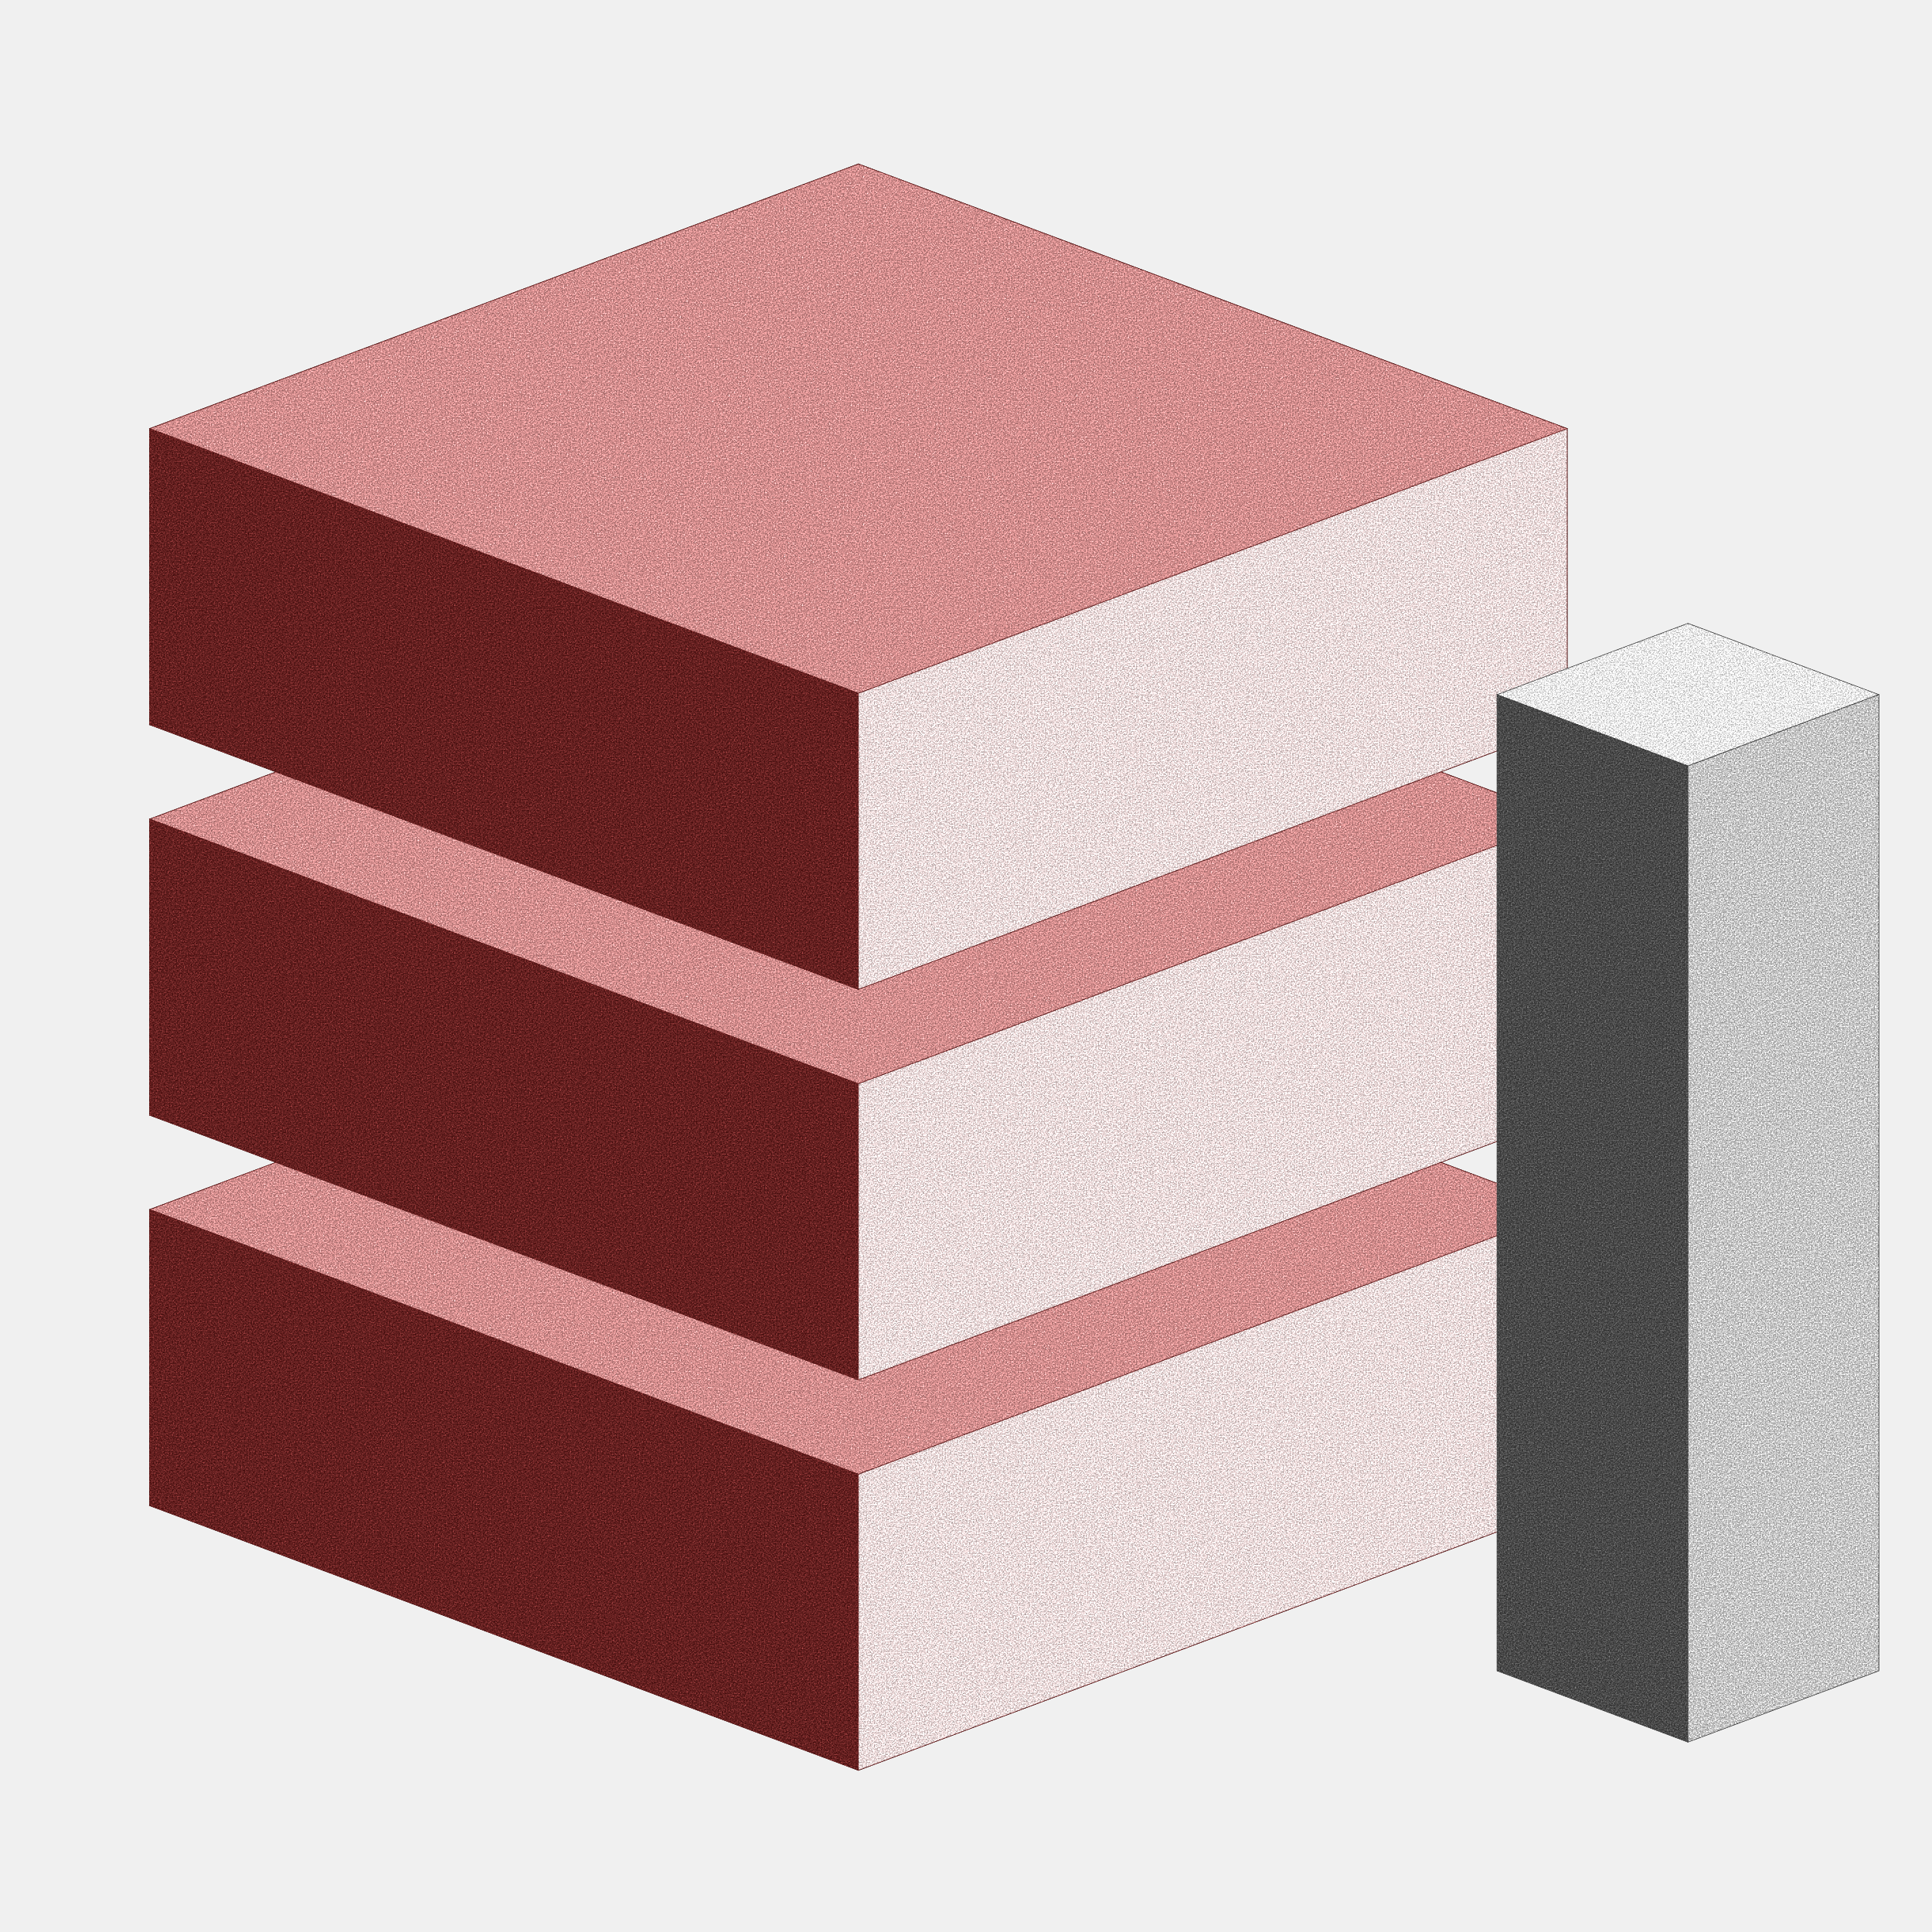
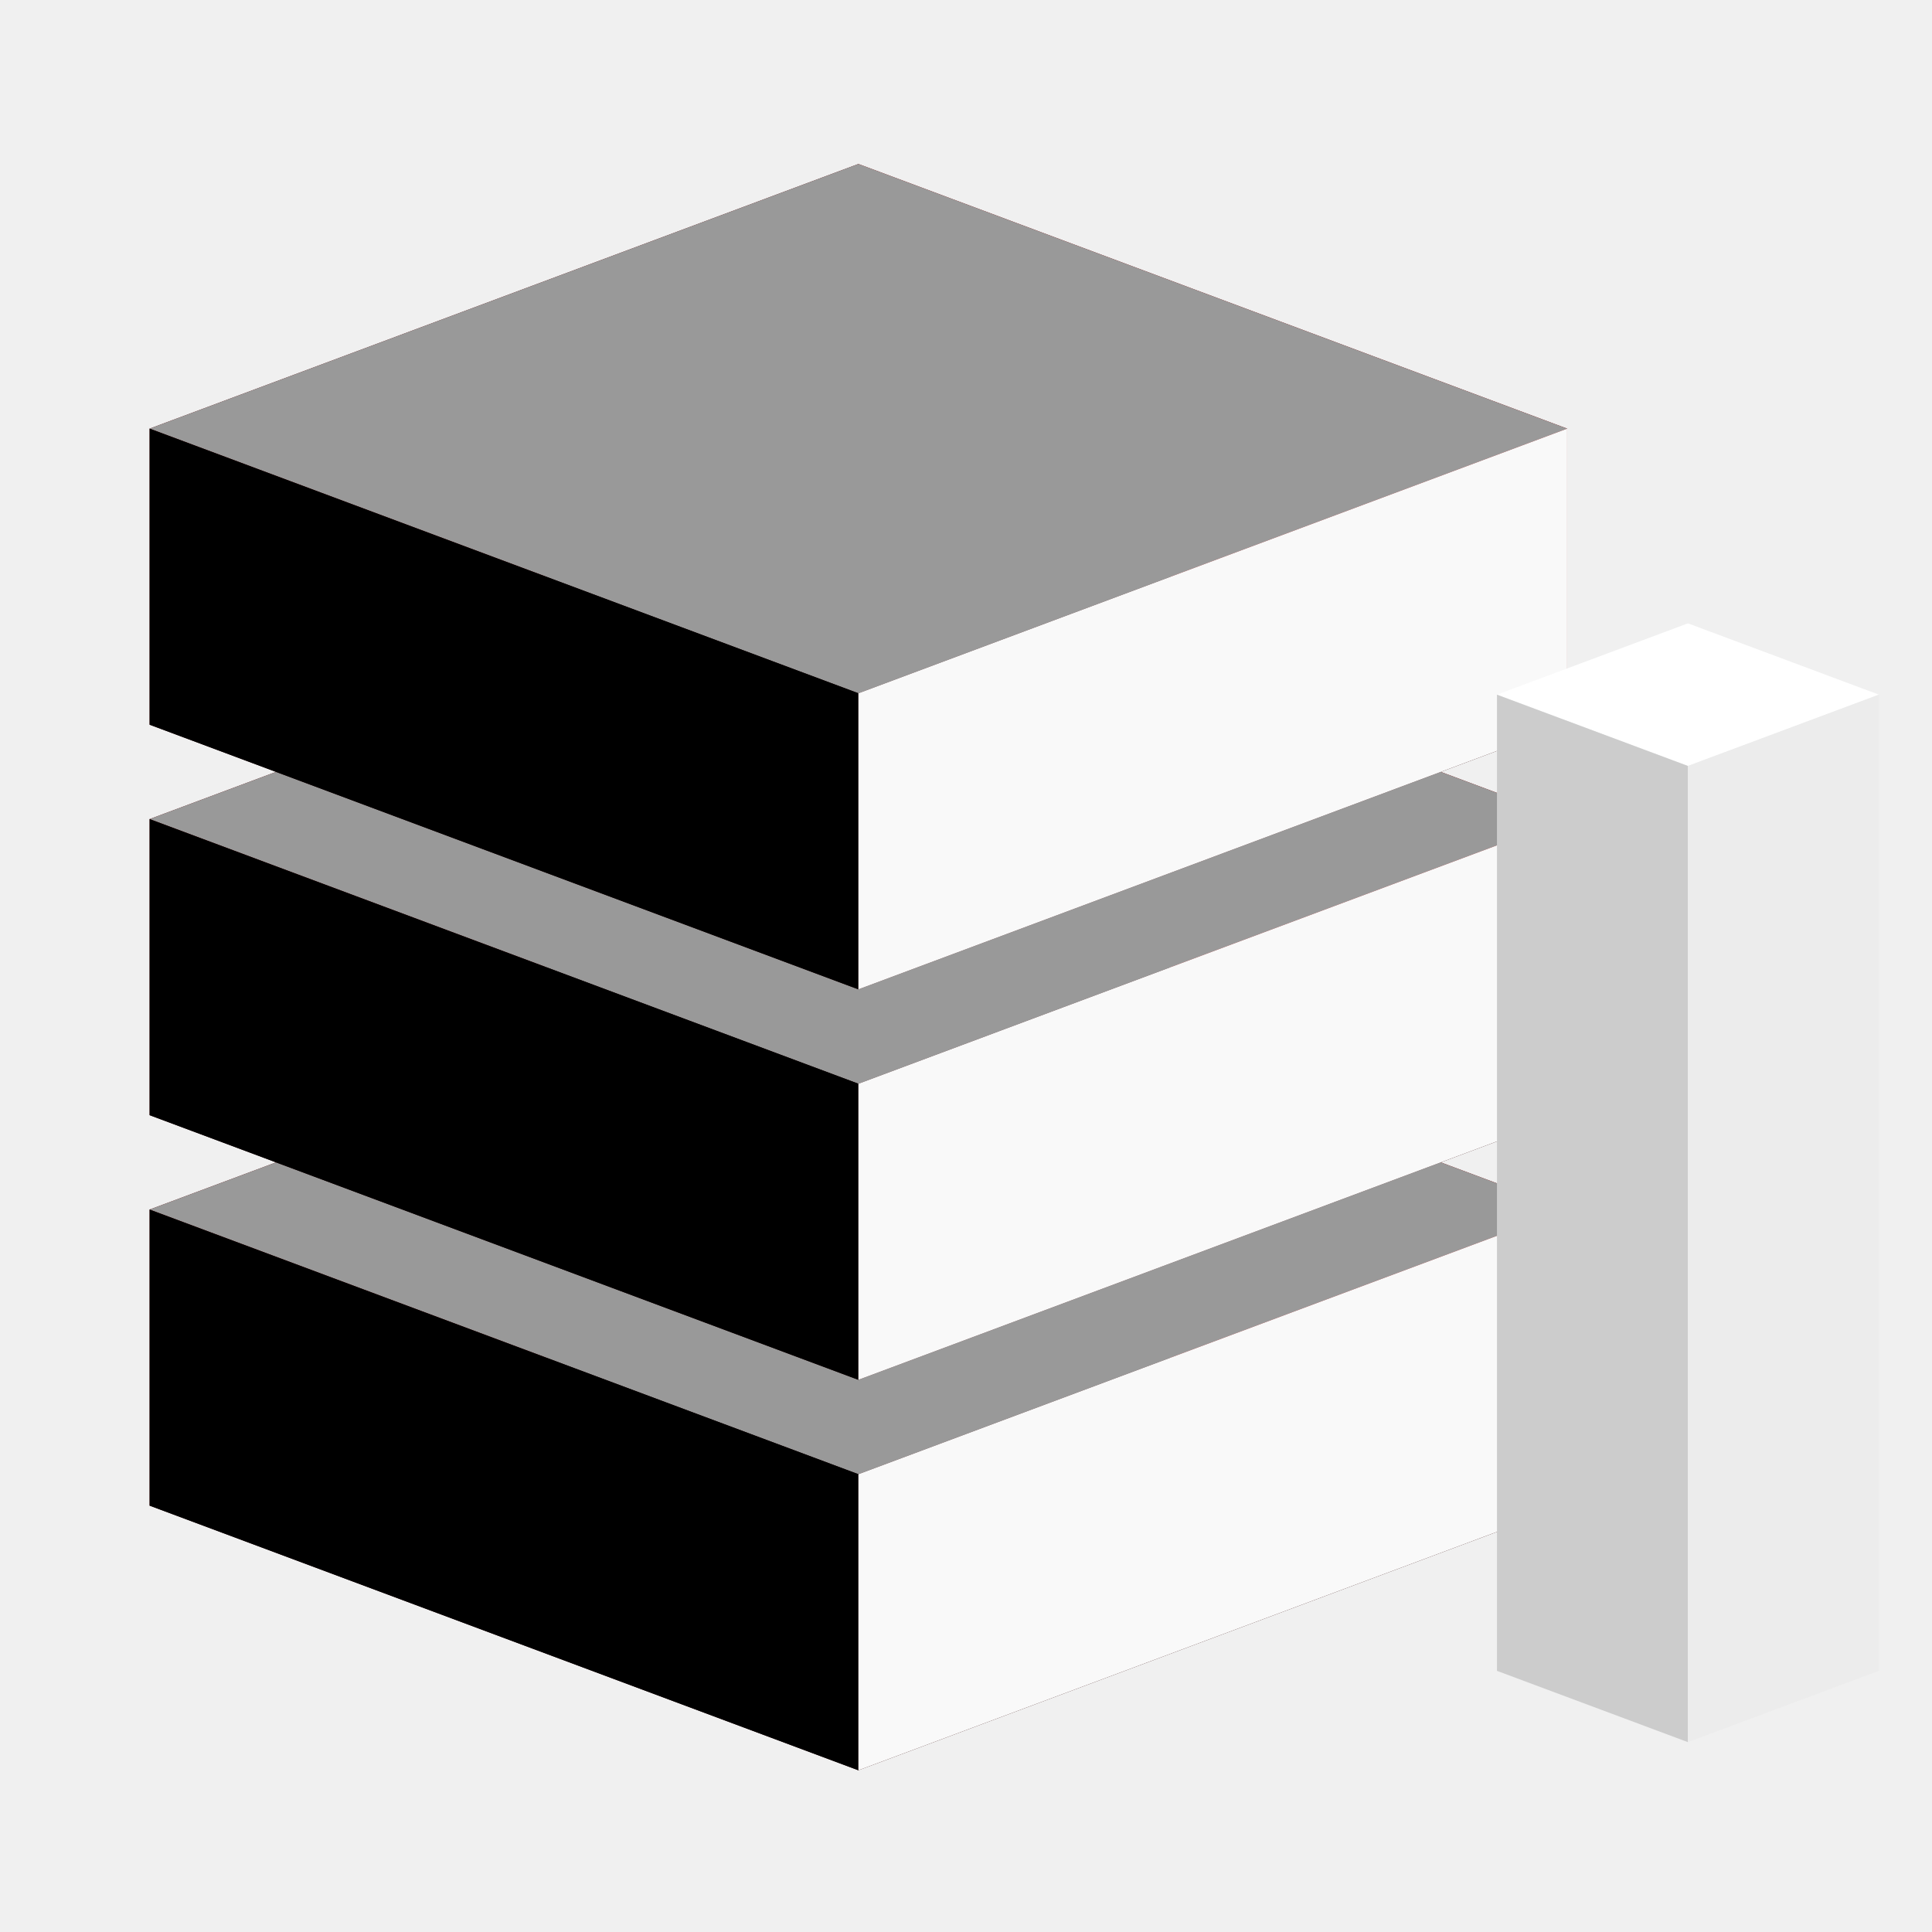
<svg xmlns="http://www.w3.org/2000/svg" version="1.1" id="svg815" width="1920" height="1920" viewBox="0 0 1920 1920">
  <defs id="defs819">
    <filter style="color-interpolation-filters:sRGB;" id="filter1020">
      <feTurbulence type="fractalNoise" numOctaves="3" baseFrequency="1" seed="0" result="result0" id="feTurbulence1010" />
      <feColorMatrix result="result4" values="0" type="saturate" id="feColorMatrix1012" />
      <feComposite in="SourceGraphic" in2="result4" operator="arithmetic" k1="1.25" k2="0.5" k3="0.5" result="result2" id="feComposite1014" />
      <feBlend result="result5" mode="normal" in="result2" in2="SourceGraphic" id="feBlend1016" />
      <feComposite in="result5" in2="SourceGraphic" operator="in" result="result3" id="feComposite1018" />
    </filter>
    <filter style="color-interpolation-filters:sRGB;" id="filter1032">
      <feTurbulence type="fractalNoise" numOctaves="3" baseFrequency="1" seed="0" result="result0" id="feTurbulence1022" />
      <feColorMatrix result="result4" values="0" type="saturate" id="feColorMatrix1024" />
      <feComposite in="SourceGraphic" in2="result4" operator="arithmetic" k1="1.25" k2="0.5" k3="0.5" result="result2" id="feComposite1026" />
      <feBlend result="result5" mode="normal" in="result2" in2="SourceGraphic" id="feBlend1028" />
      <feComposite in="result5" in2="SourceGraphic" operator="in" result="result3" id="feComposite1030" />
    </filter>
    <filter style="color-interpolation-filters:sRGB;" id="filter1044">
      <feTurbulence type="fractalNoise" numOctaves="3" baseFrequency="1" seed="0" result="result0" id="feTurbulence1034" />
      <feColorMatrix result="result4" values="0" type="saturate" id="feColorMatrix1036" />
      <feComposite in="SourceGraphic" in2="result4" operator="arithmetic" k1="1.25" k2="0.5" k3="0.5" result="result2" id="feComposite1038" />
      <feBlend result="result5" mode="normal" in="result2" in2="SourceGraphic" id="feBlend1040" />
      <feComposite in="result5" in2="SourceGraphic" operator="in" result="result3" id="feComposite1042" />
    </filter>
    <filter style="color-interpolation-filters:sRGB;" id="filter1056">
      <feTurbulence type="fractalNoise" numOctaves="3" baseFrequency="1" seed="0" result="result0" id="feTurbulence1046" />
      <feColorMatrix result="result4" values="0" type="saturate" id="feColorMatrix1048" />
      <feComposite in="SourceGraphic" in2="result4" operator="arithmetic" k1="1.25" k2="0.5" k3="0.5" result="result2" id="feComposite1050" />
      <feBlend result="result5" mode="normal" in="result2" in2="SourceGraphic" id="feBlend1052" />
      <feComposite in="result5" in2="SourceGraphic" operator="in" result="result3" id="feComposite1054" />
    </filter>
  </defs>
-   <g id="g912" transform="matrix(1.349787,0,0,1.349787,-296.7768,-392.8797)" style="stroke:#550000;stroke-width:0.5;stroke-miterlimit:4;stroke-dasharray:none;stroke-opacity:1;filter:url(#filter1032)">
-     <g transform="matrix(0.7565364,0,0,0.7565364,207.4005,244.2244)" id="g847" style="stroke:#550000;stroke-width:0.661;stroke-miterlimit:4;stroke-dasharray:none;stroke-opacity:1">
-       <path style="opacity:1;fill:#2b0000;fill-opacity:1;stroke:#550000;stroke-width:0.661;stroke-miterlimit:4;stroke-dasharray:none;stroke-opacity:1" d="m 162.089,1527.2 689.787,-257.562 689.786,257.562 -689.787,257.562 z" id="rect828" />
-       <path style="opacity:1;fill:#550000;fill-opacity:1;stroke:#550000;stroke-width:0.661;stroke-miterlimit:4;stroke-dasharray:none;stroke-opacity:1" d="M 162.089,1239.05 851.875,981.488 v 288.149 l -689.787,257.562 z" id="path837" />
-       <path style="opacity:1;fill:#800000;fill-opacity:1;stroke:#550000;stroke-width:0.661;stroke-miterlimit:4;stroke-dasharray:none;stroke-opacity:1" d="M 851.875,1269.637 V 981.488 l 689.786,257.562 v 288.149 z" id="path839" />
-       <path id="path831" d="M 162.089,1239.05 851.875,981.488 1541.661,1239.05 851.875,1496.613 Z" style="opacity:1;fill:#de8787;fill-opacity:1;stroke:#550000;stroke-width:0.661;stroke-miterlimit:4;stroke-dasharray:none;stroke-opacity:1" />
-       <path style="opacity:1;fill:#550000;fill-opacity:1;stroke:#550000;stroke-width:0.661;stroke-miterlimit:4;stroke-dasharray:none;stroke-opacity:1" d="m 162.089,1239.05 v 288.149 l 689.786,257.562 v -288.149 z" id="path833" />
-       <path style="opacity:1;fill:#ffe8e8;fill-opacity:1;stroke:#550000;stroke-width:0.661;stroke-miterlimit:4;stroke-dasharray:none;stroke-opacity:1" d="M 851.875,1784.762 1541.661,1527.2 V 1239.05 L 851.875,1496.613 Z" id="path835" />
+   <g id="g912" transform="matrix(1.349787,0,0,1.349787,-296.7768,-392.8797)" style="stroke:none;stroke-width:0.5;stroke-miterlimit:4;stroke-dasharray:none;stroke-opacity:1">
+     <g transform="matrix(0.7565364,0,0,0.7565364,207.4005,244.2244)" id="g847" style="stroke:none;stroke-width:0.661;stroke-miterlimit:4;stroke-dasharray:none;stroke-opacity:1">
+       <path style="opacity:1;fill:#2b0000;fill-opacity:1;stroke:none;stroke-width:0.661;stroke-miterlimit:4;stroke-dasharray:none;stroke-opacity:1" d="m 162.089,1527.2 689.787,-257.562 689.786,257.562 -689.787,257.562 z" id="rect828" />
+       <path style="opacity:1;fill:#550000;fill-opacity:1;stroke:none;stroke-width:0.661;stroke-miterlimit:4;stroke-dasharray:none;stroke-opacity:1" d="M 162.089,1239.05 851.875,981.488 v 288.149 l -689.787,257.562 z" id="path837" />
+       <path style="opacity:1;fill:#800000;fill-opacity:1;stroke:none;stroke-width:0.661;stroke-miterlimit:4;stroke-dasharray:none;stroke-opacity:1" d="M 851.875,1269.637 V 981.488 l 689.786,257.562 v 288.149 z" id="path839" />
+       <path id="path831" d="M 162.089,1239.05 851.875,981.488 1541.661,1239.05 851.875,1496.613 Z" style="opacity:1;fill:#999999;fill-opacity:1;stroke:none;stroke-width:0.661;stroke-miterlimit:4;stroke-dasharray:none;stroke-opacity:1" />
+       <path style="opacity:1;fill:#000000;fill-opacity:1;stroke:none;stroke-width:0.661;stroke-miterlimit:4;stroke-dasharray:none;stroke-opacity:1" d="m 162.089,1239.05 v 288.149 l 689.786,257.562 v -288.149 z" id="path833" />
+       <path style="opacity:1;fill:#f9f9f9;fill-opacity:1;stroke:none;stroke-width:0.661;stroke-miterlimit:4;stroke-dasharray:none;stroke-opacity:1" d="M 851.875,1784.762 1541.661,1527.2 V 1239.05 L 851.875,1496.613 Z" id="path835" />
    </g>
-     <g transform="matrix(0.7565364,0,0,0.7565364,207.4005,-43.25945)" id="g861" style="stroke:#550000;stroke-width:0.661;stroke-miterlimit:4;stroke-dasharray:none;stroke-opacity:1">
-       <path id="path849" d="m 162.089,1527.2 689.787,-257.562 689.786,257.562 -689.787,257.562 z" style="opacity:1;fill:#2b0000;fill-opacity:1;stroke:#550000;stroke-width:0.661;stroke-miterlimit:4;stroke-dasharray:none;stroke-opacity:1" />
-       <path id="path851" d="M 162.089,1239.05 851.875,981.488 v 288.149 l -689.787,257.562 z" style="opacity:1;fill:#550000;fill-opacity:1;stroke:#550000;stroke-width:0.661;stroke-miterlimit:4;stroke-dasharray:none;stroke-opacity:1" />
-       <path id="path853" d="M 851.875,1269.637 V 981.488 l 689.786,257.562 v 288.149 z" style="opacity:1;fill:#800000;fill-opacity:1;stroke:#550000;stroke-width:0.661;stroke-miterlimit:4;stroke-dasharray:none;stroke-opacity:1" />
-       <path style="opacity:1;fill:#de8787;fill-opacity:1;stroke:#550000;stroke-width:0.661;stroke-miterlimit:4;stroke-dasharray:none;stroke-opacity:1" d="M 162.089,1239.05 851.875,981.488 1541.661,1239.05 851.875,1496.613 Z" id="path855" />
-       <path id="path857" d="m 162.089,1239.05 v 288.149 l 689.786,257.562 v -288.149 z" style="opacity:1;fill:#550000;fill-opacity:1;stroke:#550000;stroke-width:0.661;stroke-miterlimit:4;stroke-dasharray:none;stroke-opacity:1" />
-       <path id="path859" d="M 851.875,1784.762 1541.661,1527.2 V 1239.05 L 851.875,1496.613 Z" style="opacity:1;fill:#ffe8e8;fill-opacity:1;stroke:#550000;stroke-width:0.661;stroke-miterlimit:4;stroke-dasharray:none;stroke-opacity:1" />
+     <g transform="matrix(0.7565364,0,0,0.7565364,207.4005,-43.25945)" id="g861" style="stroke:none;stroke-width:0.661;stroke-miterlimit:4;stroke-dasharray:none;stroke-opacity:1">
+       <path id="path849" d="m 162.089,1527.2 689.787,-257.562 689.786,257.562 -689.787,257.562 z" style="opacity:1;fill:#2b0000;fill-opacity:1;stroke:none;stroke-width:0.661;stroke-miterlimit:4;stroke-dasharray:none;stroke-opacity:1" />
+       <path id="path851" d="M 162.089,1239.05 851.875,981.488 v 288.149 l -689.787,257.562 z" style="opacity:1;fill:#550000;fill-opacity:1;stroke:none;stroke-width:0.661;stroke-miterlimit:4;stroke-dasharray:none;stroke-opacity:1" />
+       <path id="path853" d="M 851.875,1269.637 V 981.488 l 689.786,257.562 v 288.149 z" style="opacity:1;fill:#800000;fill-opacity:1;stroke:none;stroke-width:0.661;stroke-miterlimit:4;stroke-dasharray:none;stroke-opacity:1" />
+       <path style="opacity:1;fill:#999999;fill-opacity:1;stroke:none;stroke-width:0.661;stroke-miterlimit:4;stroke-dasharray:none;stroke-opacity:1" d="M 162.089,1239.05 851.875,981.488 1541.661,1239.05 851.875,1496.613 Z" id="path855" />
+       <path id="path857" d="m 162.089,1239.05 v 288.149 l 689.786,257.562 v -288.149 z" style="opacity:1;fill:#000000;fill-opacity:1;stroke:none;stroke-width:0.661;stroke-miterlimit:4;stroke-dasharray:none;stroke-opacity:1" />
+       <path id="path859" d="M 851.875,1784.762 1541.661,1527.2 V 1239.05 L 851.875,1496.613 Z" style="opacity:1;fill:#f9f9f9;fill-opacity:1;stroke:none;stroke-width:0.661;stroke-miterlimit:4;stroke-dasharray:none;stroke-opacity:1" />
    </g>
-     <g id="g875" transform="matrix(0.7565364,0,0,0.7565364,207.4005,-330.7433)" style="stroke:#550000;stroke-width:0.661;stroke-miterlimit:4;stroke-dasharray:none;stroke-opacity:1">
-       <path style="opacity:1;fill:#2b0000;fill-opacity:1;stroke:#550000;stroke-width:0.661;stroke-miterlimit:4;stroke-dasharray:none;stroke-opacity:1" d="m 162.089,1527.2 689.787,-257.562 689.786,257.562 -689.787,257.562 z" id="path863" />
-       <path style="opacity:1;fill:#550000;fill-opacity:1;stroke:#550000;stroke-width:0.661;stroke-miterlimit:4;stroke-dasharray:none;stroke-opacity:1" d="M 162.089,1239.05 851.875,981.488 v 288.149 l -689.787,257.562 z" id="path865" />
-       <path style="opacity:1;fill:#800000;fill-opacity:1;stroke:#550000;stroke-width:0.661;stroke-miterlimit:4;stroke-dasharray:none;stroke-opacity:1" d="M 851.875,1269.637 V 981.488 l 689.786,257.562 v 288.149 z" id="path867" />
-       <path id="path869" d="M 162.089,1239.05 851.875,981.488 1541.661,1239.05 851.875,1496.613 Z" style="opacity:1;fill:#de8787;fill-opacity:1;stroke:#550000;stroke-width:0.661;stroke-miterlimit:4;stroke-dasharray:none;stroke-opacity:1" />
-       <path style="opacity:1;fill:#550000;fill-opacity:1;stroke:#550000;stroke-width:0.661;stroke-miterlimit:4;stroke-dasharray:none;stroke-opacity:1" d="m 162.089,1239.05 v 288.149 l 689.786,257.562 v -288.149 z" id="path871" />
-       <path style="opacity:1;fill:#ffe8e8;fill-opacity:1;stroke:#550000;stroke-width:0.661;stroke-miterlimit:4;stroke-dasharray:none;stroke-opacity:1" d="M 851.875,1784.762 1541.661,1527.2 V 1239.05 L 851.875,1496.613 Z" id="path873" />
+     <g id="g875" transform="matrix(0.7565364,0,0,0.7565364,207.4005,-330.7433)" style="stroke:none;stroke-width:0.661;stroke-miterlimit:4;stroke-dasharray:none;stroke-opacity:1">
+       <path style="opacity:1;fill:#2b0000;fill-opacity:1;stroke:none;stroke-width:0.661;stroke-miterlimit:4;stroke-dasharray:none;stroke-opacity:1" d="m 162.089,1527.2 689.787,-257.562 689.786,257.562 -689.787,257.562 z" id="path863" />
+       <path style="opacity:1;fill:#550000;fill-opacity:1;stroke:none;stroke-width:0.661;stroke-miterlimit:4;stroke-dasharray:none;stroke-opacity:1" d="M 162.089,1239.05 851.875,981.488 v 288.149 l -689.787,257.562 z" id="path865" />
+       <path style="opacity:1;fill:#800000;fill-opacity:1;stroke:none;stroke-width:0.661;stroke-miterlimit:4;stroke-dasharray:none;stroke-opacity:1" d="M 851.875,1269.637 V 981.488 l 689.786,257.562 v 288.149 z" id="path867" />
+       <path id="path869" d="M 162.089,1239.05 851.875,981.488 1541.661,1239.05 851.875,1496.613 Z" style="opacity:1;fill:#999999;fill-opacity:1;stroke:none;stroke-width:0.661;stroke-miterlimit:4;stroke-dasharray:none;stroke-opacity:1" />
+       <path style="opacity:1;fill:#000000;fill-opacity:1;stroke:none;stroke-width:0.661;stroke-miterlimit:4;stroke-dasharray:none;stroke-opacity:1" d="m 162.089,1239.05 v 288.149 l 689.786,257.562 v -288.149 z" id="path871" />
+       <path style="opacity:1;fill:#f9f9f9;fill-opacity:1;stroke:none;stroke-width:0.661;stroke-miterlimit:4;stroke-dasharray:none;stroke-opacity:1" d="M 851.875,1784.762 1541.661,1527.2 V 1239.05 L 851.875,1496.613 Z" id="path873" />
    </g>
  </g>
-   <g id="g1003" style="filter:url(#filter1044)" transform="matrix(1.349787,0,0,1.349787,-267.0815,-338.8882)">
-     <path style="opacity:1;fill:#ffffff;fill-opacity:1;stroke:#2b2b2b;stroke-width:0.5;stroke-miterlimit:4;stroke-dasharray:none;stroke-opacity:1" d="m 1300.026,762.508 140.599,-52.499 140.599,52.499 -140.599,52.499 z" id="path869-9" />
-     <path id="path871-3" d="m 1300.026,762.508 v 718.733 l 140.599,52.499 V 815.007 Z" style="opacity:1;fill:#333333;fill-opacity:1;stroke:#2b2b2b;stroke-width:0.5;stroke-miterlimit:4;stroke-dasharray:none;stroke-opacity:1" />
-     <path id="path873-9" d="m 1440.625,1533.74 140.599,-52.499 V 762.508 l -140.599,52.499 z" style="opacity:1;fill:#cccccc;fill-opacity:1;stroke:#2b2b2b;stroke-width:0.5;stroke-miterlimit:4;stroke-dasharray:none;stroke-opacity:1" />
+   <g id="g1003" style="stroke:none" transform="matrix(1.349787,0,0,1.349787,-267.0815,-338.8882)">
+     <path style="opacity:1;fill:#ffffff;fill-opacity:1;stroke:none;stroke-width:0.5;stroke-miterlimit:4;stroke-dasharray:none;stroke-opacity:1" d="m 1300.026,762.508 140.599,-52.499 140.599,52.499 -140.599,52.499 z" id="path869-9" />
+     <path id="path871-3" d="m 1300.026,762.508 v 718.733 l 140.599,52.499 V 815.007 Z" style="opacity:1;fill:#cccccc;fill-opacity:1;stroke:none;stroke-width:0.5;stroke-miterlimit:4;stroke-dasharray:none;stroke-opacity:1" />
+     <path id="path873-9" d="m 1440.625,1533.74 140.599,-52.499 V 762.508 l -140.599,52.499 z" style="opacity:1;fill:#ececec;fill-opacity:1;stroke:none;stroke-width:0.5;stroke-miterlimit:4;stroke-dasharray:none;stroke-opacity:1" />
  </g>
</svg>
